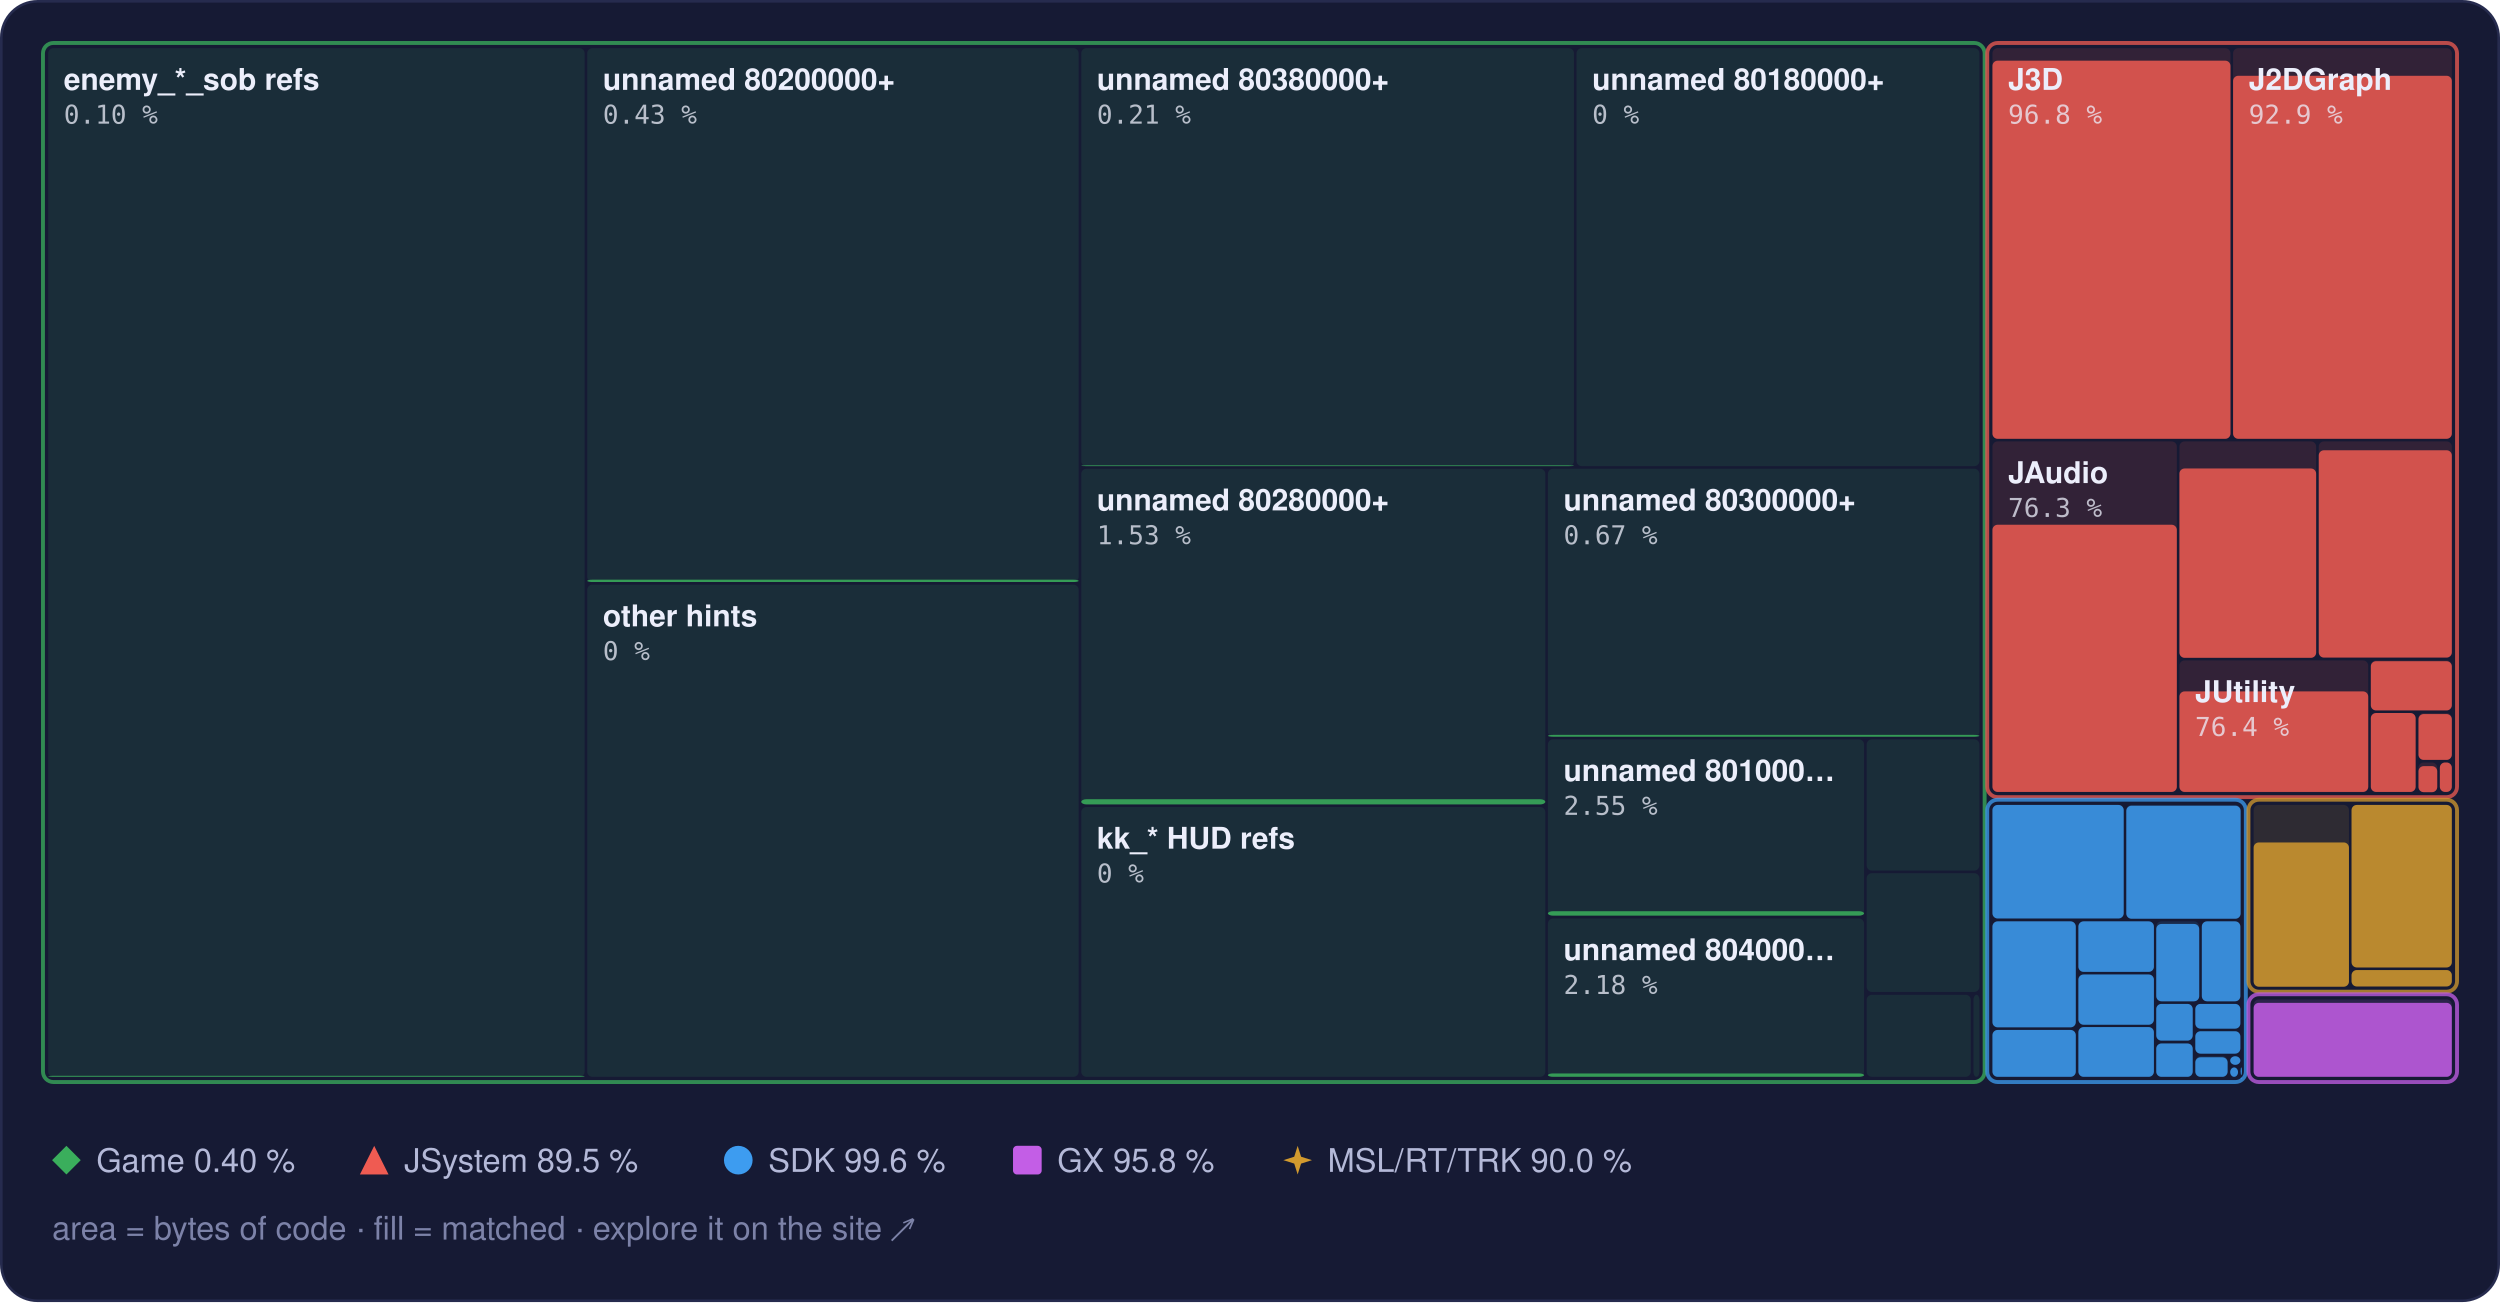
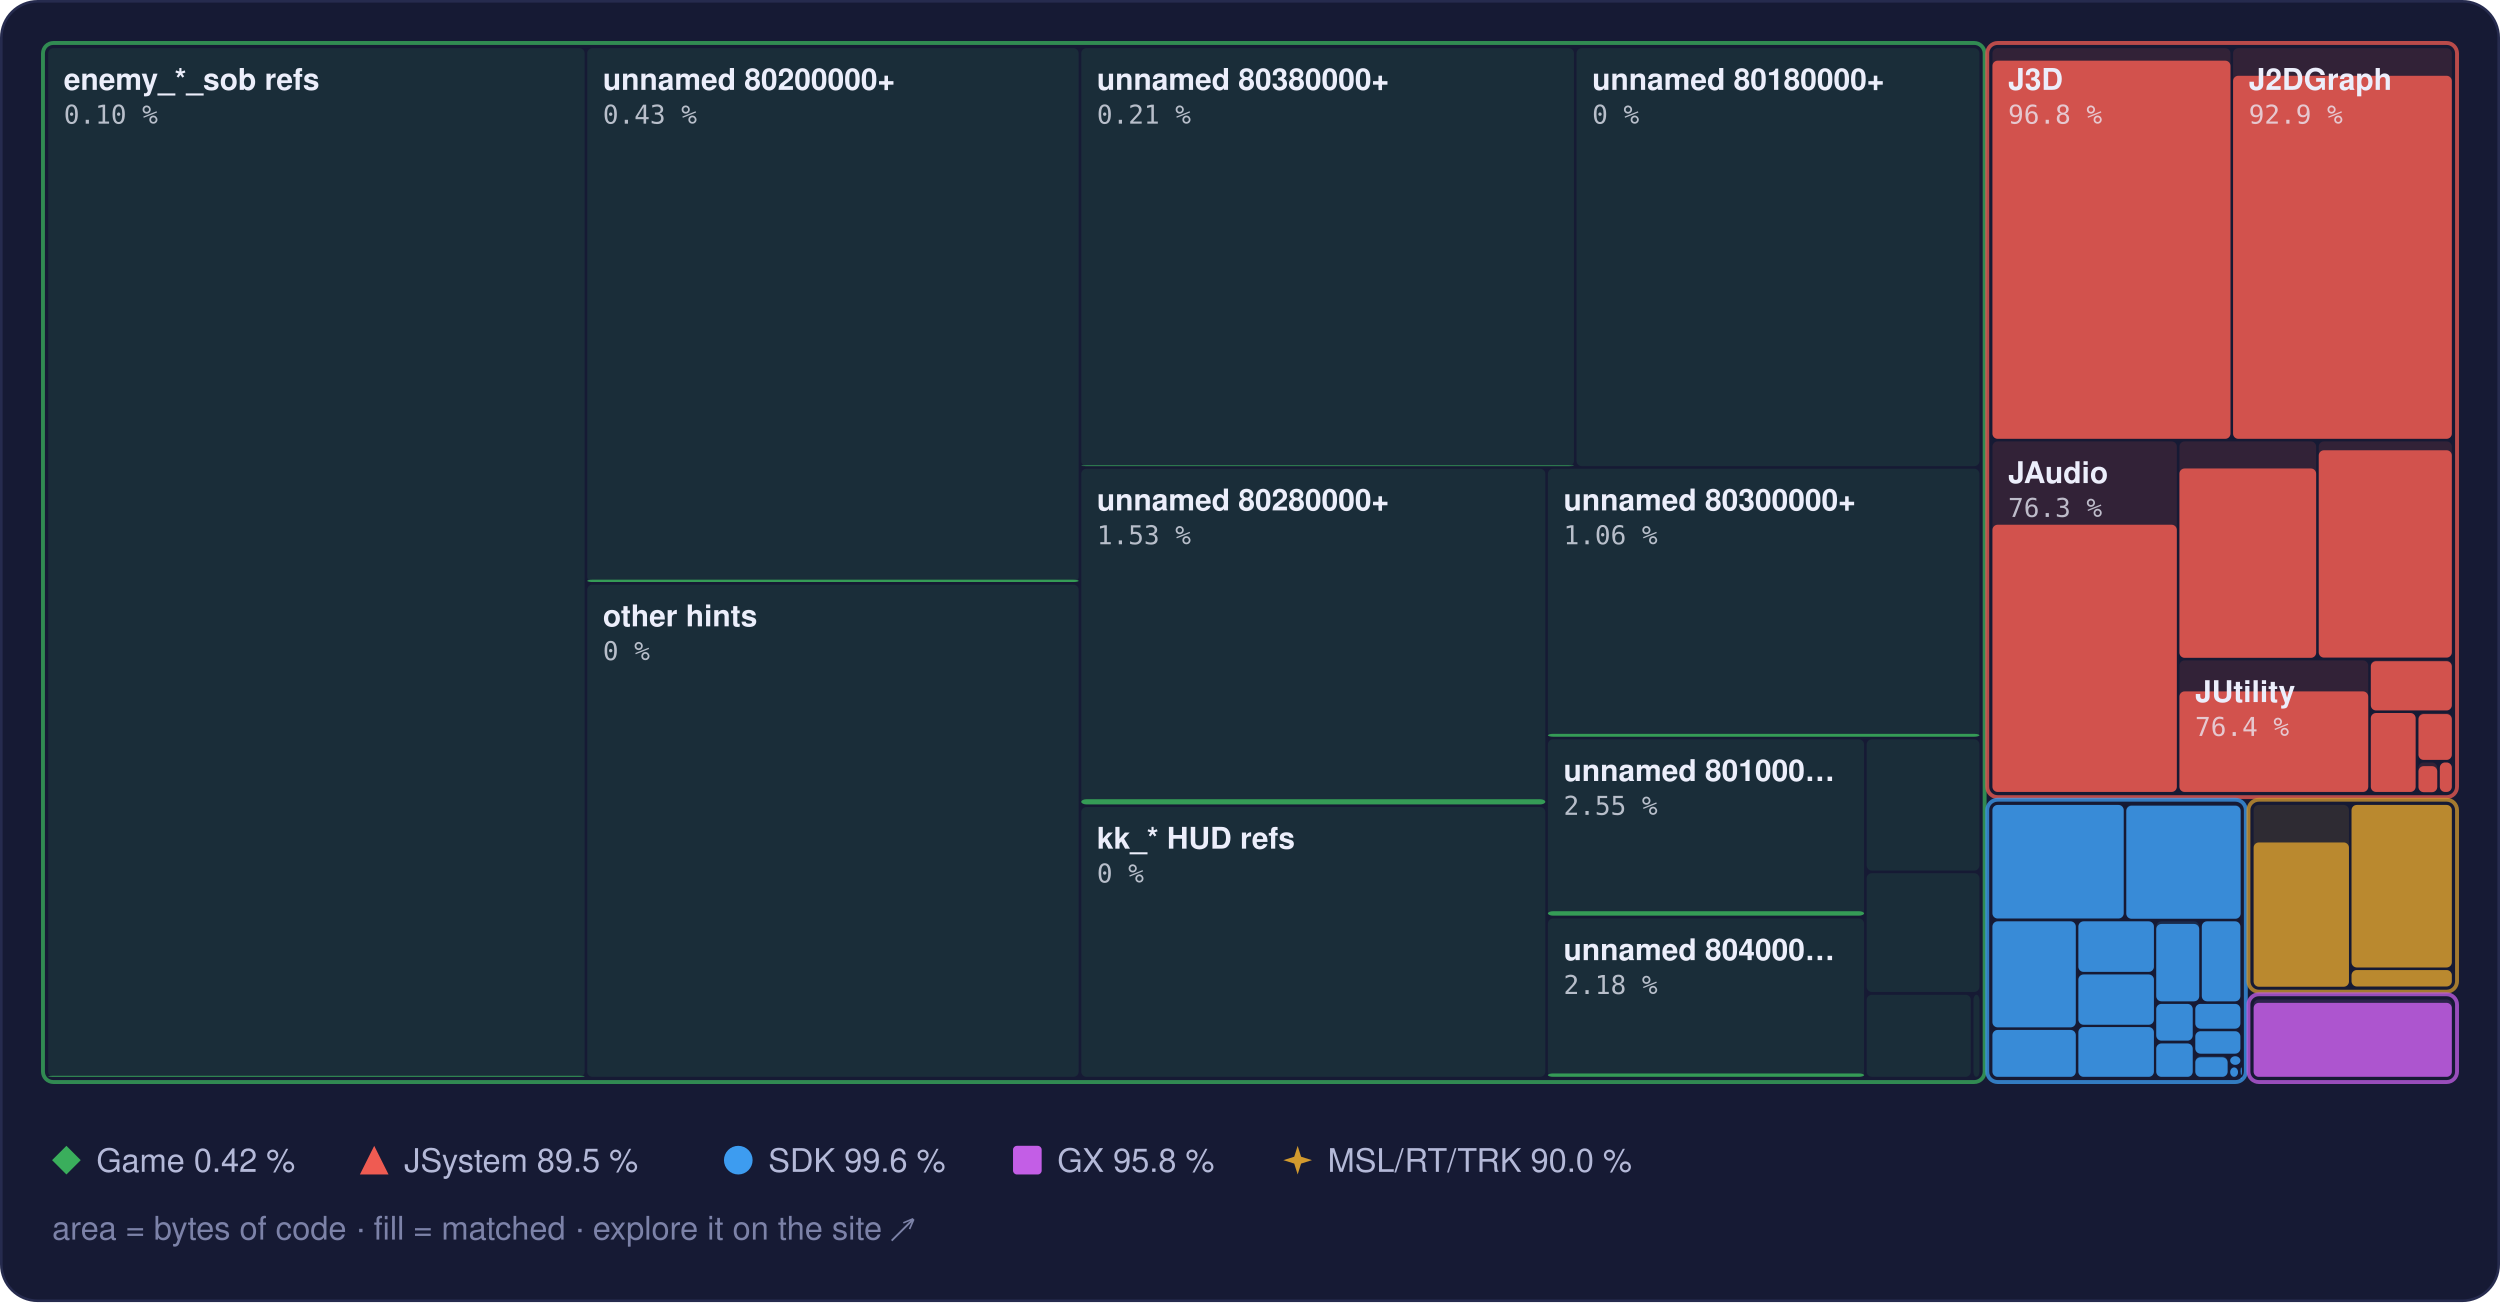
<svg xmlns="http://www.w3.org/2000/svg" width="960" height="500" viewBox="0 0 960 500" role="img" aria-label="Treemap of main.dol by library, area by bytes of code, filled to the matched share">
  <style>text { font-family: -apple-system, BlinkMacSystemFont, 'Segoe UI', Helvetica, Arial, sans-serif; } .mono { font-family: ui-monospace, SFMono-Regular, 'SF Mono', Menlo, Consolas, monospace; } .rise { transform-box: fill-box; transform-origin: 50% 100%; animation: rise 1.6s cubic-bezier(.2,.8,.2,1) .2s both; } @keyframes rise { from { transform: scaleY(0); } } @media (prefers-reduced-motion: reduce) { * { animation: none !important; } }</style>
  <rect x="0.5" y="0.5" width="959" height="499" rx="14" fill="#161a34" stroke="#262b4e" />
  <rect x="18.5" y="18.5" width="206.0" height="395.0" rx="2" fill="#3aae5c" fill-opacity="0.13" />
  <rect class="rise" x="18.5" y="413.1" width="206.0" height="0.4" rx="2" fill="#3aae5c" fill-opacity="0.85" />
  <rect x="225.5" y="18.5" width="188.7" height="205.0" rx="2" fill="#3aae5c" fill-opacity="0.13" />
  <rect class="rise" x="225.5" y="222.6" width="188.7" height="0.9" rx="2" fill="#3aae5c" fill-opacity="0.85" />
  <rect x="225.5" y="224.5" width="188.7" height="189.0" rx="2" fill="#3aae5c" fill-opacity="0.13" />
  <rect x="415.2" y="18.5" width="189.2" height="160.5" rx="2" fill="#3aae5c" fill-opacity="0.13" />
  <rect class="rise" x="415.2" y="178.7" width="189.2" height="0.3" rx="2" fill="#3aae5c" fill-opacity="0.85" />
  <rect x="605.4" y="18.5" width="154.7" height="160.5" rx="2" fill="#3aae5c" fill-opacity="0.13" />
  <rect x="415.2" y="180.0" width="178.2" height="128.9" rx="2" fill="#3aae5c" fill-opacity="0.13" />
  <rect class="rise" x="415.2" y="306.9" width="178.2" height="2.0" rx="2" fill="#3aae5c" fill-opacity="0.85" />
  <rect x="415.2" y="309.9" width="178.2" height="103.6" rx="2" fill="#3aae5c" fill-opacity="0.13" />
  <rect x="594.4" y="180.0" width="165.7" height="102.9" rx="2" fill="#3aae5c" fill-opacity="0.13" />
-   <rect class="rise" x="594.4" y="282.2" width="165.7" height="0.7" rx="2" fill="#3aae5c" fill-opacity="0.85" />
+   <rect class="rise" x="594.4" y="281.8" width="165.7" height="1.1" rx="2" fill="#3aae5c" fill-opacity="0.85" />
  <rect x="594.4" y="283.9" width="121.4" height="67.8" rx="2" fill="#3aae5c" fill-opacity="0.13" />
  <rect class="rise" x="594.4" y="349.9" width="121.4" height="1.7" rx="2" fill="#3aae5c" fill-opacity="0.85" />
  <rect x="594.4" y="352.7" width="121.4" height="60.8" rx="2" fill="#3aae5c" fill-opacity="0.13" />
  <rect class="rise" x="594.4" y="412.2" width="121.4" height="1.3" rx="2" fill="#3aae5c" fill-opacity="0.85" />
  <rect x="716.8" y="283.9" width="43.3" height="50.4" rx="2" fill="#3aae5c" fill-opacity="0.13" />
  <rect x="716.8" y="335.3" width="43.3" height="45.6" rx="2" fill="#3aae5c" fill-opacity="0.13" />
  <rect x="716.8" y="382.0" width="40.0" height="31.5" rx="2" fill="#3aae5c" fill-opacity="0.13" />
  <rect x="757.8" y="382.0" width="2.3" height="31.5" rx="2" fill="#3aae5c" fill-opacity="0.13" />
  <rect x="16.5" y="16.5" width="745.6" height="399.0" rx="4" fill="none" stroke="#3aae5c" stroke-opacity="0.75" stroke-width="1.5" />
  <rect x="765.1" y="18.5" width="91.4" height="150.0" rx="2" fill="#ef5b52" fill-opacity="0.13" />
  <rect class="rise" x="765.1" y="23.3" width="91.4" height="145.2" rx="2" fill="#ef5b52" fill-opacity="0.85" />
  <rect x="857.5" y="18.5" width="84.0" height="150.0" rx="2" fill="#ef5b52" fill-opacity="0.13" />
  <rect class="rise" x="857.5" y="29.1" width="84.0" height="139.4" rx="2" fill="#ef5b52" fill-opacity="0.85" />
  <rect x="765.1" y="169.5" width="70.8" height="134.6" rx="2" fill="#ef5b52" fill-opacity="0.13" />
  <rect class="rise" x="765.1" y="201.5" width="70.8" height="102.6" rx="2" fill="#ef5b52" fill-opacity="0.85" />
  <rect x="836.9" y="169.5" width="52.5" height="83.1" rx="2" fill="#ef5b52" fill-opacity="0.13" />
  <rect class="rise" x="836.9" y="179.9" width="52.5" height="72.7" rx="2" fill="#ef5b52" fill-opacity="0.85" />
  <rect x="890.4" y="169.5" width="51.1" height="83.1" rx="2" fill="#ef5b52" fill-opacity="0.13" />
  <rect class="rise" x="890.4" y="172.9" width="51.1" height="79.6" rx="2" fill="#ef5b52" fill-opacity="0.85" />
  <rect x="836.9" y="253.6" width="72.5" height="50.6" rx="2" fill="#ef5b52" fill-opacity="0.13" />
  <rect class="rise" x="836.9" y="265.5" width="72.5" height="38.6" rx="2" fill="#ef5b52" fill-opacity="0.85" />
  <rect x="910.4" y="253.6" width="31.1" height="19.2" rx="2" fill="#ef5b52" fill-opacity="0.13" />
  <rect class="rise" x="910.4" y="253.9" width="31.1" height="18.9" rx="2" fill="#ef5b52" fill-opacity="0.85" />
  <rect x="910.4" y="273.8" width="17.2" height="30.3" rx="2" fill="#ef5b52" fill-opacity="0.13" />
  <rect class="rise" x="910.4" y="273.8" width="17.2" height="30.3" rx="2" fill="#ef5b52" fill-opacity="0.85" />
  <rect x="928.7" y="273.8" width="12.8" height="18.0" rx="2" fill="#ef5b52" fill-opacity="0.13" />
  <rect class="rise" x="928.7" y="274.2" width="12.8" height="17.6" rx="2" fill="#ef5b52" fill-opacity="0.85" />
  <rect x="928.7" y="292.8" width="7.2" height="11.3" rx="2" fill="#ef5b52" fill-opacity="0.13" />
  <rect class="rise" x="928.7" y="294.2" width="7.2" height="10.0" rx="2" fill="#ef5b52" fill-opacity="0.85" />
  <rect x="936.9" y="292.8" width="4.6" height="11.3" rx="2" fill="#ef5b52" fill-opacity="0.13" />
  <rect class="rise" x="936.9" y="292.8" width="4.6" height="11.3" rx="2" fill="#ef5b52" fill-opacity="0.85" />
  <rect x="763.1" y="16.5" width="180.4" height="289.6" rx="4" fill="none" stroke="#ef5b52" stroke-opacity="0.75" stroke-width="1.5" />
  <rect x="765.1" y="309.1" width="50.4" height="43.6" rx="2" fill="#3d9cf0" fill-opacity="0.13" />
  <rect class="rise" x="765.1" y="309.1" width="50.4" height="43.6" rx="2" fill="#3d9cf0" fill-opacity="0.85" />
  <rect x="816.5" y="309.1" width="43.9" height="43.6" rx="2" fill="#3d9cf0" fill-opacity="0.13" />
  <rect class="rise" x="816.5" y="309.4" width="43.9" height="43.4" rx="2" fill="#3d9cf0" fill-opacity="0.85" />
  <rect x="765.1" y="353.8" width="32.0" height="40.7" rx="2" fill="#3d9cf0" fill-opacity="0.13" />
  <rect class="rise" x="765.1" y="353.8" width="32.0" height="40.7" rx="2" fill="#3d9cf0" fill-opacity="0.85" />
  <rect x="765.1" y="395.5" width="32.0" height="18.0" rx="2" fill="#3d9cf0" fill-opacity="0.13" />
  <rect class="rise" x="765.1" y="395.5" width="32.0" height="18.0" rx="2" fill="#3d9cf0" fill-opacity="0.85" />
  <rect x="798.1" y="353.8" width="29.0" height="19.4" rx="2" fill="#3d9cf0" fill-opacity="0.13" />
  <rect class="rise" x="798.1" y="353.8" width="29.0" height="19.4" rx="2" fill="#3d9cf0" fill-opacity="0.85" />
  <rect x="798.1" y="374.2" width="29.0" height="19.3" rx="2" fill="#3d9cf0" fill-opacity="0.13" />
  <rect class="rise" x="798.1" y="374.2" width="29.0" height="19.3" rx="2" fill="#3d9cf0" fill-opacity="0.85" />
  <rect x="798.1" y="394.4" width="29.0" height="19.1" rx="2" fill="#3d9cf0" fill-opacity="0.13" />
  <rect class="rise" x="798.1" y="394.4" width="29.0" height="19.1" rx="2" fill="#3d9cf0" fill-opacity="0.85" />
  <rect x="828.0" y="353.8" width="16.5" height="30.7" rx="2" fill="#3d9cf0" fill-opacity="0.13" />
  <rect class="rise" x="828.0" y="354.8" width="16.5" height="29.7" rx="2" fill="#3d9cf0" fill-opacity="0.85" />
  <rect x="845.5" y="353.8" width="14.8" height="30.7" rx="2" fill="#3d9cf0" fill-opacity="0.13" />
  <rect class="rise" x="845.5" y="353.8" width="14.8" height="30.7" rx="2" fill="#3d9cf0" fill-opacity="0.85" />
  <rect x="828.0" y="385.5" width="14.0" height="14.1" rx="2" fill="#3d9cf0" fill-opacity="0.13" />
  <rect class="rise" x="828.0" y="385.5" width="14.0" height="14.1" rx="2" fill="#3d9cf0" fill-opacity="0.85" />
  <rect x="828.0" y="400.7" width="14.0" height="12.8" rx="2" fill="#3d9cf0" fill-opacity="0.13" />
  <rect class="rise" x="828.0" y="400.7" width="14.0" height="12.8" rx="2" fill="#3d9cf0" fill-opacity="0.85" />
  <rect x="843.0" y="385.5" width="17.3" height="9.5" rx="2" fill="#3d9cf0" fill-opacity="0.13" />
  <rect class="rise" x="843.0" y="385.5" width="17.3" height="9.5" rx="2" fill="#3d9cf0" fill-opacity="0.85" />
  <rect x="843.0" y="396.0" width="17.3" height="8.6" rx="2" fill="#3d9cf0" fill-opacity="0.13" />
  <rect class="rise" x="843.0" y="396.0" width="17.3" height="8.6" rx="2" fill="#3d9cf0" fill-opacity="0.85" />
  <rect x="843.0" y="405.6" width="12.4" height="7.9" rx="2" fill="#3d9cf0" fill-opacity="0.13" />
  <rect class="rise" x="843.0" y="406.0" width="12.4" height="7.5" rx="2" fill="#3d9cf0" fill-opacity="0.85" />
  <rect x="856.4" y="405.6" width="3.9" height="3.3" rx="2" fill="#3d9cf0" fill-opacity="0.13" />
  <rect class="rise" x="856.4" y="405.6" width="3.9" height="3.3" rx="2" fill="#3d9cf0" fill-opacity="0.85" />
  <rect x="856.4" y="409.9" width="3.0" height="3.6" rx="2" fill="#3d9cf0" fill-opacity="0.13" />
  <rect class="rise" x="856.4" y="409.9" width="3.0" height="3.6" rx="2" fill="#3d9cf0" fill-opacity="0.85" />
  <rect x="860.4" y="409.9" width="0.5" height="2.9" rx="2" fill="#3d9cf0" fill-opacity="0.13" />
  <rect class="rise" x="860.4" y="409.9" width="0.5" height="2.9" rx="2" fill="#3d9cf0" fill-opacity="0.85" />
  <rect x="860.4" y="413.8" width="0.5" height="0.5" rx="2" fill="#3d9cf0" fill-opacity="0.13" />
  <rect class="rise" x="860.4" y="413.8" width="0.5" height="0.5" rx="2" fill="#3d9cf0" fill-opacity="0.85" />
  <rect x="763.1" y="307.1" width="99.3" height="108.4" rx="4" fill="none" stroke="#3d9cf0" stroke-opacity="0.75" stroke-width="1.5" />
  <rect x="865.4" y="309.1" width="36.6" height="69.7" rx="2" fill="#d29a2e" fill-opacity="0.13" />
  <rect class="rise" x="865.4" y="323.5" width="36.6" height="55.4" rx="2" fill="#d29a2e" fill-opacity="0.85" />
  <rect x="903.0" y="309.1" width="38.5" height="62.4" rx="2" fill="#d29a2e" fill-opacity="0.13" />
  <rect class="rise" x="903.0" y="309.1" width="38.5" height="62.4" rx="2" fill="#d29a2e" fill-opacity="0.85" />
  <rect x="903.0" y="372.5" width="38.5" height="6.3" rx="2" fill="#d29a2e" fill-opacity="0.13" />
  <rect class="rise" x="903.0" y="372.5" width="38.5" height="6.3" rx="2" fill="#d29a2e" fill-opacity="0.85" />
  <rect x="863.4" y="307.1" width="80.1" height="73.7" rx="4" fill="none" stroke="#d29a2e" stroke-opacity="0.75" stroke-width="1.5" />
  <rect x="865.4" y="383.8" width="76.1" height="29.7" rx="2" fill="#c35ee6" fill-opacity="0.13" />
  <rect class="rise" x="865.4" y="385.1" width="76.1" height="28.4" rx="2" fill="#c35ee6" fill-opacity="0.85" />
  <rect x="863.4" y="381.8" width="80.1" height="33.7" rx="4" fill="none" stroke="#c35ee6" stroke-opacity="0.75" stroke-width="1.5" />
  <text x="24.5" y="34.5" font-size="11.5" font-weight="600" fill="#eceefb">enemy_*_sob refs</text>
  <text x="24.5" y="47.5" class="mono" font-size="10" fill="#eceefb" fill-opacity="0.75">0.10 %</text>
  <text x="231.5" y="34.5" font-size="11.5" font-weight="600" fill="#eceefb">unnamed 80200000+</text>
  <text x="231.5" y="47.5" class="mono" font-size="10" fill="#eceefb" fill-opacity="0.75">0.43 %</text>
  <text x="231.5" y="240.5" font-size="11.5" font-weight="600" fill="#eceefb">other hints</text>
  <text x="231.5" y="253.5" class="mono" font-size="10" fill="#eceefb" fill-opacity="0.75">0 %</text>
  <text x="421.2" y="34.5" font-size="11.5" font-weight="600" fill="#eceefb">unnamed 80380000+</text>
  <text x="421.2" y="47.5" class="mono" font-size="10" fill="#eceefb" fill-opacity="0.75">0.21 %</text>
  <text x="611.4" y="34.5" font-size="11.5" font-weight="600" fill="#eceefb">unnamed 80180000+</text>
  <text x="611.4" y="47.5" class="mono" font-size="10" fill="#eceefb" fill-opacity="0.75">0 %</text>
  <text x="421.2" y="196.0" font-size="11.5" font-weight="600" fill="#eceefb">unnamed 80280000+</text>
  <text x="421.2" y="209.0" class="mono" font-size="10" fill="#eceefb" fill-opacity="0.75">1.53 %</text>
  <text x="421.2" y="325.9" font-size="11.5" font-weight="600" fill="#eceefb">kk_* HUD refs</text>
  <text x="421.2" y="338.9" class="mono" font-size="10" fill="#eceefb" fill-opacity="0.75">0 %</text>
  <text x="600.4" y="196.0" font-size="11.5" font-weight="600" fill="#eceefb">unnamed 80300000+</text>
-   <text x="600.4" y="209.0" class="mono" font-size="10" fill="#eceefb" fill-opacity="0.75">0.67 %</text>
+   <text x="600.4" y="209.0" class="mono" font-size="10" fill="#eceefb" fill-opacity="0.75">1.06 %</text>
  <text x="600.4" y="299.9" font-size="11.5" font-weight="600" fill="#eceefb">unnamed 801000…</text>
  <text x="600.4" y="312.9" class="mono" font-size="10" fill="#eceefb" fill-opacity="0.75">2.55 %</text>
  <text x="600.4" y="368.7" font-size="11.5" font-weight="600" fill="#eceefb">unnamed 804000…</text>
  <text x="600.4" y="381.7" class="mono" font-size="10" fill="#eceefb" fill-opacity="0.75">2.18 %</text>
  <text x="771.1" y="34.5" font-size="11.5" font-weight="600" fill="#eceefb">J3D</text>
  <text x="771.1" y="47.5" class="mono" font-size="10" fill="#eceefb" fill-opacity="0.75">96.8 %</text>
  <text x="863.5" y="34.5" font-size="11.5" font-weight="600" fill="#eceefb">J2DGraph</text>
  <text x="863.5" y="47.5" class="mono" font-size="10" fill="#eceefb" fill-opacity="0.75">92.9 %</text>
  <text x="771.1" y="185.5" font-size="11.5" font-weight="600" fill="#eceefb">JAudio</text>
  <text x="771.1" y="198.5" class="mono" font-size="10" fill="#eceefb" fill-opacity="0.75">76.3 %</text>
  <text x="842.9" y="269.6" font-size="11.5" font-weight="600" fill="#eceefb">JUtility</text>
  <text x="842.9" y="282.6" class="mono" font-size="10" fill="#eceefb" fill-opacity="0.75">76.4 %</text>
  <g fill="#3aae5c">
    <path d="M25.5 440L31 445.5L25.5 451L20 445.5Z" />
  </g>
-   <text x="37" y="450" font-size="12.5" fill="#b4b9d8">Game 0.40 %</text>
+   <text x="37" y="450" font-size="12.5" fill="#b4b9d8">Game 0.42 %</text>
  <g fill="#ef5b52">
    <path d="M143.7 440L149.2 451L138.2 451Z" />
  </g>
  <text x="155.2" y="450" font-size="12.5" fill="#b4b9d8">JSystem 89.5 %</text>
  <g fill="#3d9cf0">
    <circle cx="283.5" cy="445.5" r="5.5" />
  </g>
  <text x="295.0" y="450" font-size="12.5" fill="#b4b9d8">SDK 99.6 %</text>
  <g fill="#c35ee6">
    <rect x="389" y="440" width="11" height="11" rx="1.5" />
  </g>
  <text x="406.0" y="450" font-size="12.5" fill="#b4b9d8">GX 95.8 %</text>
  <g fill="#d29a2e">
    <path d="M498.3 440L499.62 444.18L503.8 445.5L499.62 446.82L498.3 451L496.98 446.82L492.8 445.5L496.98 444.18Z" />
  </g>
  <text x="509.8" y="450" font-size="12.5" fill="#b4b9d8">MSL/RT/TRK 90.0 %</text>
  <text x="20" y="476" font-size="12.5" fill="#7c82a8">area = bytes of code · fill = matched · explore it on the site ↗</text>
</svg>
